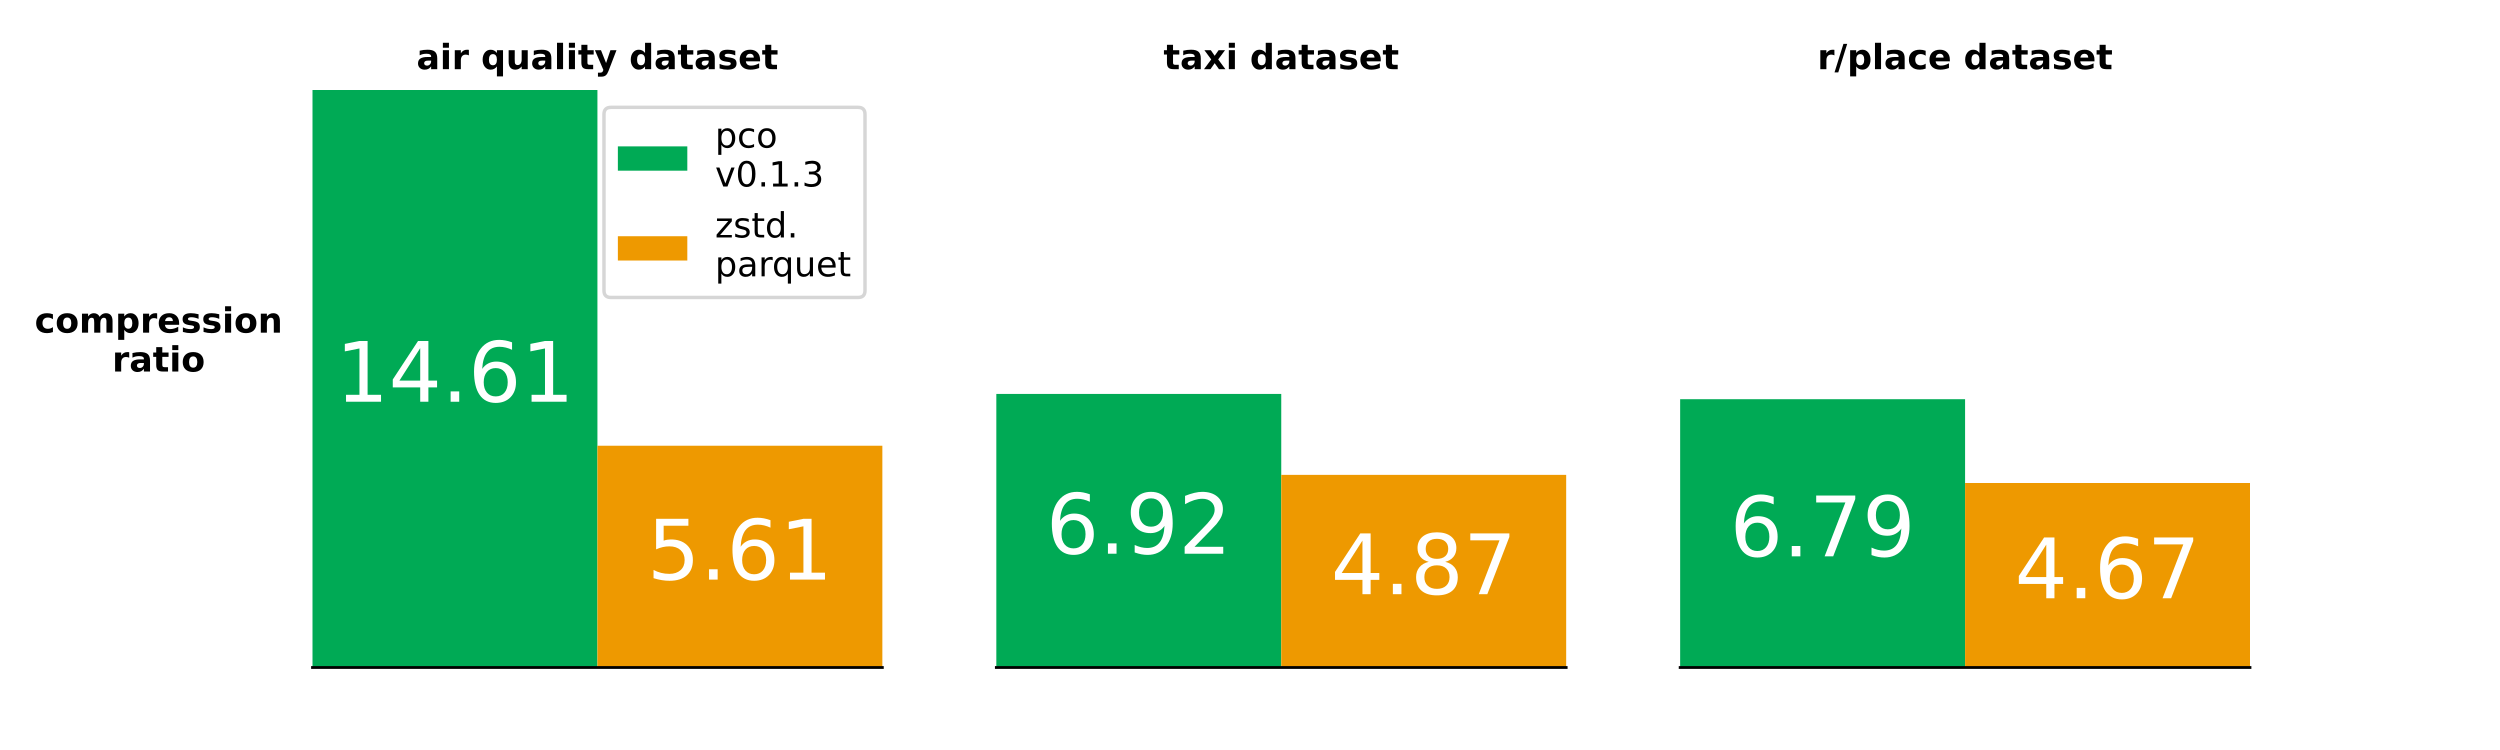
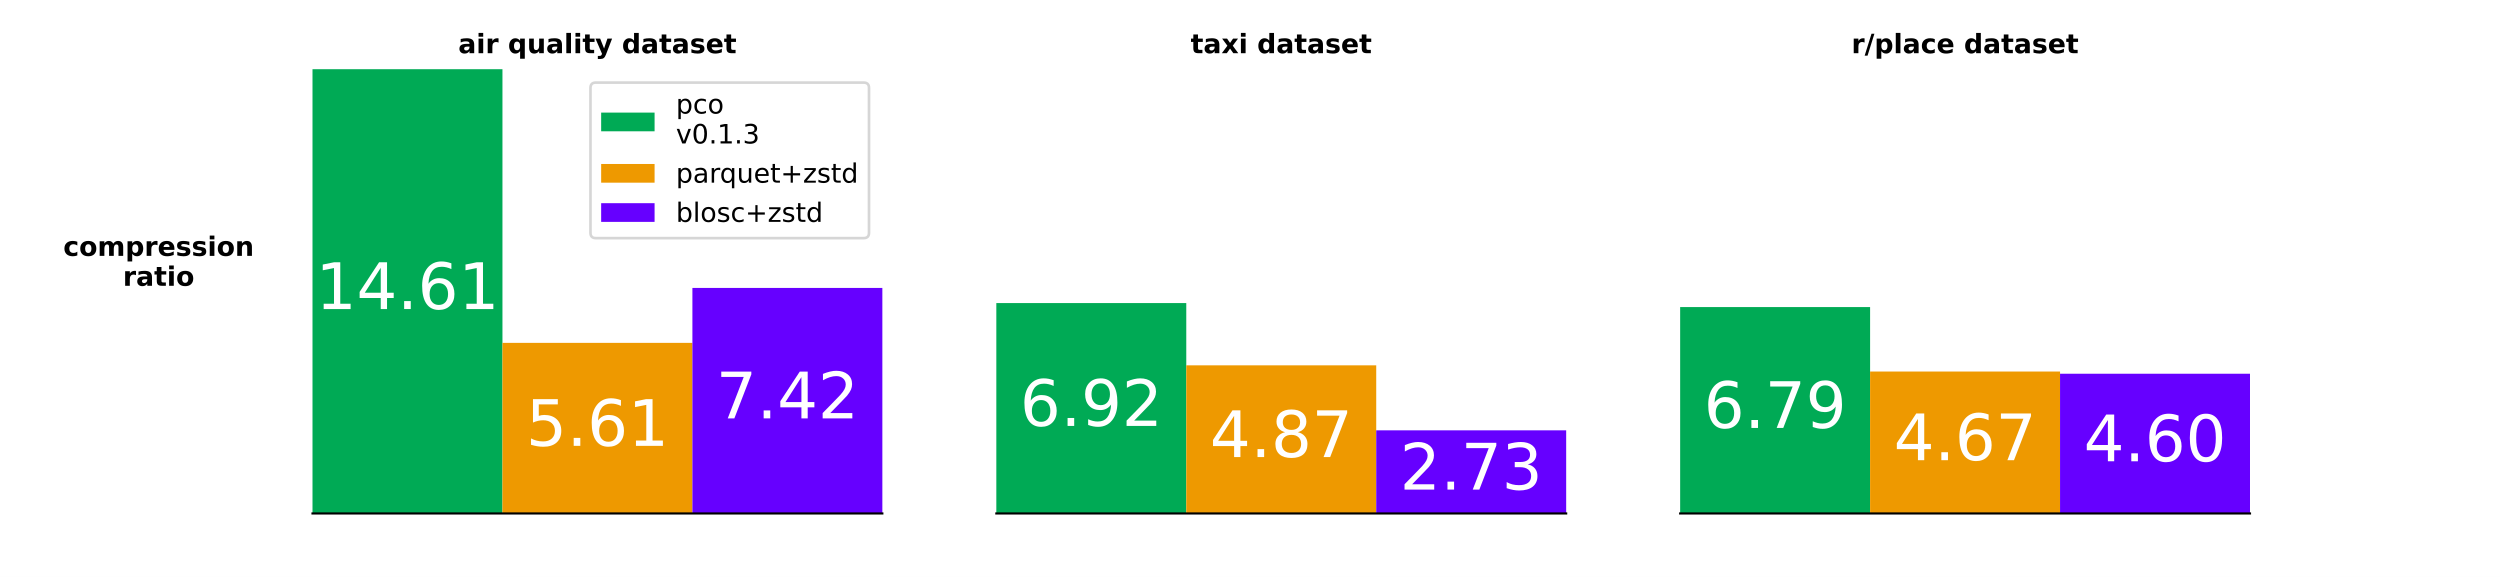
- <svg xmlns="http://www.w3.org/2000/svg" xmlns:xlink="http://www.w3.org/1999/xlink" width="960" height="288" viewBox="0 0 720 216">
+ <svg xmlns="http://www.w3.org/2000/svg" xmlns:xlink="http://www.w3.org/1999/xlink" width="1248" height="288" viewBox="0 0 936 216">
  <defs>
    <style>
            *{stroke-linejoin:round;stroke-linecap:butt}
        </style>
  </defs>
  <g id="figure_1">
-     <path id="patch_1" d="M0 216h720V0H0z" style="fill:#fff" />
+     <path id="patch_1" d="M0 216h936V0H0z" style="fill:#fff" />
    <g id="axes_1">
-       <path id="patch_2" d="M90 192.24h164.118V25.92H90z" style="fill:#fff" />
-       <path id="patch_3" d="M90 192.24h82.059V25.92H90z" clip-path="url(#p4fcf5eea01)" style="fill:#0a5" />
-       <path id="patch_4" d="M172.059 192.24h82.059v-63.873h-82.06z" clip-path="url(#p4fcf5eea01)" style="fill:#e90" />
+       <path id="patch_2" d="M117 192.24h213.353V25.92H117z" style="fill:#fff" />
+       <path id="patch_3" d="M117 192.24h71.118V25.92H117z" clip-path="url(#p1898deee2c)" style="fill:#0a5" />
+       <path id="patch_4" d="M188.118 192.24h71.117v-63.873h-71.117z" clip-path="url(#p1898deee2c)" style="fill:#e90" />
+       <path id="patch_5" d="M259.235 192.24h71.118v-84.446h-71.118z" clip-path="url(#p1898deee2c)" style="fill:#60f" />
      <g id="matplotlib.axis_2">
        <g id="text_1">
-           <g transform="matrix(.1 0 0 -.1 9.983 95.802)">
-             <defs>
-               <path id="DejaVuSans-Bold-63" d="M3366 3391v-913q-228 156-458 231t-477 75q-468 0-729-273t-261-764q0-491 261-765 261-273 729-273 263 0 499 78 236 79 436 232V103Q3103 6 2833-42q-270-49-542-49-947 0-1482 486-534 486-534 1352t534 1351q535 486 1482 486 275 0 542-48t533-145z" transform="scale(.01563)" />
-               <path id="DejaVuSans-Bold-6f" d="M2203 2784q-372 0-567-267t-195-770q0-503 195-771 195-267 567-267 366 0 559 267 194 268 194 771t-194 770q-193 267-559 267zm0 800q903 0 1411-488 508-487 508-1349 0-863-508-1351Q3106-91 2203-91q-906 0-1417 487-511 488-511 1351 0 862 511 1349 511 488 1417 488z" transform="scale(.01563)" />
-               <path id="DejaVuSans-Bold-6d" d="M3781 2919q213 325 505 495t642 170q603 0 919-372 316-371 316-1081V0H5038v1825q3 41 4 84 2 44 2 125 0 372-110 539-109 168-353 168-318 0-492-263-173-262-180-759V0H2784v1825q0 581-100 748-100 168-356 168-322 0-497-264t-175-755V0H531v3500h1125v-512q207 296 474 446t589 150q362 0 640-175 279-175 422-490z" transform="scale(.01563)" />
-               <path id="DejaVuSans-Bold-70" d="M1656 506v-1837H538v4831h1118v-512q232 306 513 451t647 145q647 0 1062-514 416-514 416-1323T3878 423Q3463-91 2816-91q-366 0-647 145-281 146-513 452zm744 2266q-359 0-552-264-192-264-192-761t192-761q193-264 552-264t548 262q190 263 190 763t-190 762q-189 263-548 263z" transform="scale(.01563)" />
-               <path id="DejaVuSans-Bold-72" d="M3138 2547q-147 69-293 101-145 33-292 33-431 0-664-277-233-276-233-791V0H538v3500h1118v-575q216 344 495 501 280 158 671 158 56 0 121-5 66-4 191-20l4-1012z" transform="scale(.01563)" />
-               <path id="DejaVuSans-Bold-65" d="M4031 1759v-318H1416q40-394 284-591t681-197q353 0 723 105 371 105 762 317V213Q3469 63 3072-14t-794-77q-950 0-1477 483-526 483-526 1355 0 856 517 1346 517 491 1424 491 825 0 1320-497 495-496 495-1328zm-1150 372q0 319-186 514-186 196-486 196-325 0-528-183t-253-527h1453z" transform="scale(.01563)" />
-               <path id="DejaVuSans-Bold-73" d="M3272 3391v-850q-359 150-694 225-334 75-631 75-319 0-474-80-154-80-154-245 0-135 117-207 117-71 420-106l197-28q860-109 1156-359 297-250 297-785 0-559-413-841Q2681-91 1863-91q-347 0-718 55-370 55-761 164v850q335-162 686-244 352-81 714-81 329 0 494 90 166 91 166 270 0 150-114 223t-455 114l-197 25q-747 94-1047 347t-300 769q0 556 381 824 382 269 1169 269 310 0 650-47 341-46 741-146z" transform="scale(.01563)" />
-               <path id="DejaVuSans-Bold-69" d="M538 3500h1118V0H538v3500zm0 1363h1118v-913H538v913z" transform="scale(.01563)" />
-               <path id="DejaVuSans-Bold-6e" d="M4056 2131V0H2931v1631q0 453-20 625t-70 253q-66 110-179 171-112 61-256 61-350 0-550-271-200-270-200-748V0H538v3500h1118v-512q253 306 537 451 285 145 629 145 606 0 920-372 314-371 314-1081z" transform="scale(.01563)" />
+           <g transform="matrix(.1 0 0 -.1 23.69 95.802)">
+             <defs>
+               <path id="DejaVuSans-Bold-63" d="M3366 3391v-913q-228 156-458 231t-477 75q-468 0-729-273t-261-764 261-765q261-273 729-273 263 0 499 78 236 79 436 232V103Q3103 6 2833-42q-270-49-542-49-947 0-1482 486-534 486-534 1352t534 1351q535 486 1482 486 275 0 542-48t533-145" transform="scale(.01563)" />
+               <path id="DejaVuSans-Bold-6f" d="M2203 2784q-372 0-567-267t-195-770 195-771q195-267 567-267 366 0 559 267 194 268 194 771t-194 770q-193 267-559 267m0 800q903 0 1411-488 508-487 508-1349 0-863-508-1351Q3106-91 2203-91q-906 0-1417 487-511 488-511 1351 0 862 511 1349 511 488 1417 488" transform="scale(.01563)" />
+               <path id="DejaVuSans-Bold-6d" d="M3781 2919q213 325 505 495t642 170q603 0 919-372 316-371 316-1081V0H5038v1825q3 41 4 84 2 44 2 125 0 372-110 539-109 168-353 168-318 0-492-263-173-262-180-759V0H2784v1825q0 581-100 748-100 168-356 168-322 0-497-264t-175-755V0H531v3500h1125v-512q207 296 474 446t589 150q362 0 640-175 279-175 422-490" transform="scale(.01563)" />
+               <path id="DejaVuSans-Bold-70" d="M1656 506v-1837H538v4831h1118v-512q232 306 513 451t647 145q647 0 1062-514 416-514 416-1323T3878 423Q3463-91 2816-91q-366 0-647 145-281 146-513 452m744 2266q-359 0-552-264-192-264-192-761t192-761q193-264 552-264t548 262q190 263 190 763t-190 762q-189 263-548 263" transform="scale(.01563)" />
+               <path id="DejaVuSans-Bold-72" d="M3138 2547q-147 69-293 101-145 33-292 33-431 0-664-277-233-276-233-791V0H538v3500h1118v-575q216 344 495 501 280 158 671 158 56 0 121-5 66-4 191-20z" transform="scale(.01563)" />
+               <path id="DejaVuSans-Bold-65" d="M4031 1759v-318H1416q40-394 284-591t681-197q353 0 723 105 371 105 762 317V213Q3469 63 3072-14t-794-77q-950 0-1477 483-526 483-526 1355 0 856 517 1346 517 491 1424 491 825 0 1320-497 495-496 495-1328m-1150 372q0 319-186 514-186 196-486 196-325 0-528-183t-253-527z" transform="scale(.01563)" />
+               <path id="DejaVuSans-Bold-73" d="M3272 3391v-850q-359 150-694 225-334 75-631 75-319 0-474-80-154-80-154-245 0-135 117-207 117-71 420-106l197-28q860-109 1156-359 297-250 297-785 0-559-413-841Q2681-91 1863-91q-347 0-718 55-370 55-761 164v850q335-162 686-244 352-81 714-81 329 0 494 90 166 91 166 270 0 150-114 223t-455 114l-197 25q-747 94-1047 347t-300 769q0 556 381 824 382 269 1169 269 310 0 650-47 341-46 741-146" transform="scale(.01563)" />
+               <path id="DejaVuSans-Bold-69" d="M538 3500h1118V0H538zm0 1363h1118v-913H538z" transform="scale(.01563)" />
+               <path id="DejaVuSans-Bold-6e" d="M4056 2131V0H2931v1631q0 453-20 625t-70 253q-66 110-179 171-112 61-256 61-350 0-550-271-200-270-200-748V0H538v3500h1118v-512q253 306 537 451 285 145 629 145 606 0 920-372 314-371 314-1081" transform="scale(.01563)" />
            </defs>
            <use xlink:href="#DejaVuSans-Bold-63" />
            <use xlink:href="#DejaVuSans-Bold-6f" x="59.277" />
            <use xlink:href="#DejaVuSans-Bold-6d" x="127.979" />
            <use xlink:href="#DejaVuSans-Bold-70" x="232.178" />
            <use xlink:href="#DejaVuSans-Bold-72" x="303.76" />
            <use xlink:href="#DejaVuSans-Bold-65" x="353.076" />
            <use xlink:href="#DejaVuSans-Bold-73" x="420.898" />
            <use xlink:href="#DejaVuSans-Bold-73" x="480.42" />
            <use xlink:href="#DejaVuSans-Bold-69" x="539.941" />
            <use xlink:href="#DejaVuSans-Bold-6f" x="574.219" />
            <use xlink:href="#DejaVuSans-Bold-6e" x="642.92" />
          </g>
-           <g transform="matrix(.1 0 0 -.1 32.31 107)">
-             <defs>
-               <path id="DejaVuSans-Bold-61" d="M2106 1575q-350 0-527-119-176-118-176-350 0-212 142-333 143-120 396-120 315 0 531 226 216 227 216 568v128h-582zm1710 422V0H2688v519q-225-319-507-465-281-145-684-145-544 0-883 317-339 318-339 824 0 616 423 903 424 288 1330 288h660v87q0 266-210 389-209 124-653 124-359 0-669-72-309-72-575-216v853q360 88 722 133 363 45 725 45 947 0 1367-373 421-373 421-1214z" transform="scale(.01563)" />
-               <path id="DejaVuSans-Bold-74" d="M1759 4494v-994h1154v-800H1759V1216q0-244 97-330t385-86h575V0h-960q-662 0-939 276-276 277-276 940v1484H84v800h557v994h1118z" transform="scale(.01563)" />
+           <g transform="matrix(.1 0 0 -.1 46.016 107)">
+             <defs>
+               <path id="DejaVuSans-Bold-61" d="M2106 1575q-350 0-527-119-176-118-176-350 0-212 142-333 143-120 396-120 315 0 531 226 216 227 216 568v128zm1710 422V0H2688v519q-225-319-507-465-281-145-684-145-544 0-883 317-339 318-339 824 0 616 423 903 424 288 1330 288h660v87q0 266-210 389-209 124-653 124-359 0-669-72-309-72-575-216v853q360 88 722 133 363 45 725 45 947 0 1367-373 421-373 421-1214" transform="scale(.01563)" />
+               <path id="DejaVuSans-Bold-74" d="M1759 4494v-994h1154v-800H1759V1216q0-244 97-330t385-86h575V0h-960q-662 0-939 276-276 277-276 940v1484H84v800h557v994z" transform="scale(.01563)" />
            </defs>
            <use xlink:href="#DejaVuSans-Bold-72" />
            <use xlink:href="#DejaVuSans-Bold-61" x="49.316" />
            <use xlink:href="#DejaVuSans-Bold-74" x="116.797" />
            <use xlink:href="#DejaVuSans-Bold-69" x="164.6" />
            <use xlink:href="#DejaVuSans-Bold-6f" x="198.877" />
          </g>
        </g>
      </g>
-       <path id="patch_5" d="M90 192.24h164.118" style="fill:none;stroke:#000;stroke-width:.8;stroke-linejoin:miter;stroke-linecap:square" />
-       <g id="text_2" style="fill:#fff" transform="matrix(.24 0 0 -.24 96.676 115.703)">
-         <defs>
-           <path id="DejaVuSans-31" d="M794 531h1031v3560L703 3866v575l1116 225h631V531h1031V0H794v531z" transform="scale(.01563)" />
-           <path id="DejaVuSans-34" d="M2419 4116 825 1625h1594v2491zm-166 550h794V1625h666v-525h-666V0h-628v1100H313v609l1940 2957z" transform="scale(.01563)" />
-           <path id="DejaVuSans-2e" d="M684 794h660V0H684v794z" transform="scale(.01563)" />
-           <path id="DejaVuSans-36" d="M2113 2584q-425 0-674-291-248-290-248-796 0-503 248-796 249-292 674-292t673 292q248 293 248 796 0 506-248 796-248 291-673 291zm1253 1979v-575q-238 112-480 171-242 60-480 60-625 0-955-422-329-422-376-1275 184 272 462 417 279 145 613 145 703 0 1111-427 408-426 408-1160 0-719-425-1154Q2819-91 2113-91q-810 0-1238 620-428 621-428 1799 0 1106 525 1764t1409 658q238 0 480-47t505-140z" transform="scale(.01563)" />
+       <path id="patch_6" d="M117 192.24h213.353" style="fill:none;stroke:#000;stroke-width:.8;stroke-linejoin:miter;stroke-linecap:square" />
+       <g id="text_2" style="fill:#fff" transform="matrix(.24 0 0 -.24 118.205 115.703)">
+         <defs>
+           <path id="DejaVuSans-31" d="M794 531h1031v3560L703 3866v575l1116 225h631V531h1031V0H794z" transform="scale(.01563)" />
+           <path id="DejaVuSans-34" d="M2419 4116 825 1625h1594zm-166 550h794V1625h666v-525h-666V0h-628v1100H313v609z" transform="scale(.01563)" />
+           <path id="DejaVuSans-2e" d="M684 794h660V0H684z" transform="scale(.01563)" />
+           <path id="DejaVuSans-36" d="M2113 2584q-425 0-674-291-248-290-248-796 0-503 248-796 249-292 674-292t673 292q248 293 248 796 0 506-248 796-248 291-673 291m1253 1979v-575q-238 112-480 171-242 60-480 60-625 0-955-422-329-422-376-1275 184 272 462 417 279 145 613 145 703 0 1111-427 408-426 408-1160 0-719-425-1154Q2819-91 2113-91q-810 0-1238 620-428 621-428 1799 0 1106 525 1764t1409 658q238 0 480-47t505-140" transform="scale(.01563)" />
        </defs>
        <use xlink:href="#DejaVuSans-31" />
        <use xlink:href="#DejaVuSans-34" x="63.623" />
        <use xlink:href="#DejaVuSans-2e" x="127.246" />
        <use xlink:href="#DejaVuSans-36" x="159.033" />
        <use xlink:href="#DejaVuSans-31" x="222.656" />
      </g>
-       <g id="text_3" style="fill:#fff" transform="matrix(.24 0 0 -.24 186.37 166.926)">
-         <defs>
-           <path id="DejaVuSans-35" d="M691 4666h2478v-532H1269V2991q137 47 274 70 138 23 276 23 781 0 1237-428 457-428 457-1159 0-753-469-1171Q2575-91 1722-91q-294 0-599 50Q819 9 494 109v635q281-153 581-228t634-75q541 0 856 284 316 284 316 772 0 487-316 771-315 285-856 285-253 0-505-56-251-56-513-175v2344z" transform="scale(.01563)" />
+       <g id="text_3" style="fill:#fff" transform="matrix(.24 0 0 -.24 196.958 166.926)">
+         <defs>
+           <path id="DejaVuSans-35" d="M691 4666h2478v-532H1269V2991q137 47 274 70 138 23 276 23 781 0 1237-428 457-428 457-1159 0-753-469-1171Q2575-91 1722-91q-294 0-599 50Q819 9 494 109v635q281-153 581-228t634-75q541 0 856 284 316 284 316 772 0 487-316 771-315 285-856 285-253 0-505-56-251-56-513-175z" transform="scale(.01563)" />
        </defs>
        <use xlink:href="#DejaVuSans-35" />
        <use xlink:href="#DejaVuSans-2e" x="63.623" />
        <use xlink:href="#DejaVuSans-36" x="95.41" />
        <use xlink:href="#DejaVuSans-31" x="159.033" />
      </g>
-       <g id="text_4" transform="matrix(.1 0 0 -.1 119.96 19.92)">
-         <defs>
-           <path id="DejaVuSans-Bold-71" d="M2181 2772q-356 0-545-263-189-262-189-762t189-763q189-262 545-262 360 0 549 262 189 263 189 763t-189 762q-189 263-549 263zm738-2266q-231-309-510-453-278-144-643-144-647 0-1063 514-415 515-415 1324t415 1320q416 511 1063 511 365 0 643-144 279-143 510-453v519h1125v-4831H2919V506z" transform="scale(.01563)" />
-           <path id="DejaVuSans-Bold-75" d="M500 1363v2137h1125v-350q0-284-3-714t-3-573q0-422 22-608t75-271q68-109 179-169 111-59 255-59 350 0 550 269t200 747v1728h1119V0H2900v506q-253-306-536-452-283-145-623-145-607 0-924 372T500 1363z" transform="scale(.01563)" />
-           <path id="DejaVuSans-Bold-6c" d="M538 4863h1118V0H538v4863z" transform="scale(.01563)" />
-           <path id="DejaVuSans-Bold-79" d="M78 3500h1119l941-2375 800 2375h1118L2584-331q-221-585-517-817-295-233-779-233H641v734h350q284 0 413 91 130 90 202 325l32 97L78 3500z" transform="scale(.01563)" />
-           <path id="DejaVuSans-Bold-64" d="M2919 2988v1875h1125V0H2919v506q-231-309-510-453-278-144-643-144-647 0-1063 514-415 515-415 1324t415 1323q416 514 1063 514 362 0 642-145t511-451zM2181 722q360 0 549 262 189 263 189 763t-189 762q-189 263-549 263-356 0-545-263-189-262-189-762t189-763q189-262 545-262z" transform="scale(.01563)" />
+       <g id="text_4" style="fill:#fff" transform="matrix(.24 0 0 -.24 268.075 156.64)">
+         <defs>
+           <path id="DejaVuSans-37" d="M525 4666h3000v-269L1831 0h-659l1594 4134H525z" transform="scale(.01563)" />
+           <path id="DejaVuSans-32" d="M1228 531h2203V0H469v531q359 372 979 998 621 627 780 809 303 340 423 576 121 236 121 464 0 372-261 606-261 235-680 235-297 0-627-103-329-103-704-313v638q381 153 712 231 332 78 607 78 725 0 1156-363 431-362 431-968 0-288-108-546-107-257-392-607-78-91-497-524-418-433-1181-1211" transform="scale(.01563)" />
+         </defs>
+         <use xlink:href="#DejaVuSans-37" />
+         <use xlink:href="#DejaVuSans-2e" x="63.623" />
+         <use xlink:href="#DejaVuSans-34" x="95.41" />
+         <use xlink:href="#DejaVuSans-32" x="159.033" />
+       </g>
+       <g id="text_5" transform="matrix(.1 0 0 -.1 171.577 19.92)">
+         <defs>
+           <path id="DejaVuSans-Bold-71" d="M2181 2772q-356 0-545-263-189-262-189-762t189-763q189-262 545-262 360 0 549 262 189 263 189 763t-189 762q-189 263-549 263m738-2266q-231-309-510-453-278-144-643-144-647 0-1063 514-415 515-415 1324t415 1320q416 511 1063 511 365 0 643-144 279-143 510-453v519h1125v-4831H2919z" transform="scale(.01563)" />
+           <path id="DejaVuSans-Bold-75" d="M500 1363v2137h1125v-350q0-284-3-714t-3-573q0-422 22-608t75-271q68-109 179-169 111-59 255-59 350 0 550 269t200 747v1728h1119V0H2900v506q-253-306-536-452-283-145-623-145-607 0-924 372T500 1363" transform="scale(.01563)" />
+           <path id="DejaVuSans-Bold-6c" d="M538 4863h1118V0H538z" transform="scale(.01563)" />
+           <path id="DejaVuSans-Bold-79" d="M78 3500h1119l941-2375 800 2375h1118L2584-331q-221-585-517-817-295-233-779-233H641v734h350q284 0 413 91 130 90 202 325l32 97z" transform="scale(.01563)" />
+           <path id="DejaVuSans-Bold-64" d="M2919 2988v1875h1125V0H2919v506q-231-309-510-453-278-144-643-144-647 0-1063 514-415 515-415 1324t415 1323q416 514 1063 514 362 0 642-145t511-451M2181 722q360 0 549 262 189 263 189 763t-189 762q-189 263-549 263-356 0-545-263-189-262-189-762t189-763q189-262 545-262" transform="scale(.01563)" />
        </defs>
        <use xlink:href="#DejaVuSans-Bold-61" />
        <use xlink:href="#DejaVuSans-Bold-69" x="67.48" />
        <use xlink:href="#DejaVuSans-Bold-72" x="101.758" />
-         <use xlink:href="#DejaVuSans-Bold-20" x="151.074" />
        <use xlink:href="#DejaVuSans-Bold-71" x="185.889" />
        <use xlink:href="#DejaVuSans-Bold-75" x="257.471" />
        <use xlink:href="#DejaVuSans-Bold-61" x="328.662" />
        <use xlink:href="#DejaVuSans-Bold-6c" x="396.143" />
        <use xlink:href="#DejaVuSans-Bold-69" x="430.42" />
        <use xlink:href="#DejaVuSans-Bold-74" x="464.697" />
        <use xlink:href="#DejaVuSans-Bold-79" x="512.5" />
-         <use xlink:href="#DejaVuSans-Bold-20" x="577.686" />
        <use xlink:href="#DejaVuSans-Bold-64" x="612.5" />
        <use xlink:href="#DejaVuSans-Bold-61" x="684.082" />
        <use xlink:href="#DejaVuSans-Bold-74" x="751.563" />
        <use xlink:href="#DejaVuSans-Bold-61" x="799.365" />
        <use xlink:href="#DejaVuSans-Bold-73" x="866.846" />
        <use xlink:href="#DejaVuSans-Bold-65" x="926.367" />
        <use xlink:href="#DejaVuSans-Bold-74" x="994.189" />
      </g>
      <g id="legend_1">
-         <path id="patch_6" d="M175.946 85.672h71.172q2 0 2-2V32.92q0-2-2-2h-71.172q-2 0-2 2v50.752q0 2 2 2z" style="fill:#fff;opacity:.8;stroke:#ccc;stroke-linejoin:miter" />
-         <path id="patch_7" d="M177.946 49.157h20v-7h-20z" style="fill:#0a5" />
-         <g id="text_5">
-           <g transform="matrix(.1 0 0 -.1 205.946 42.518)">
-             <defs>
-               <path id="DejaVuSans-70" d="M1159 525v-1856H581v4831h578v-531q182 312 458 463 277 152 661 152 638 0 1036-506 399-506 399-1331T3314 415Q2916-91 2278-91q-384 0-661 152-276 152-458 464zm1957 1222q0 634-261 995t-717 361q-457 0-718-361t-261-995q0-634 261-995t718-361q456 0 717 361t261 995z" transform="scale(.01563)" />
-               <path id="DejaVuSans-63" d="M3122 3366v-538q-244 135-489 202t-495 67q-560 0-870-355-309-354-309-995t309-996q310-354 870-354 250 0 495 67t489 202V134Q2881 22 2623-34q-257-57-548-57-791 0-1257 497-465 497-465 1341 0 856 470 1346 471 491 1290 491 265 0 518-55 253-54 491-163z" transform="scale(.01563)" />
-               <path id="DejaVuSans-6f" d="M1959 3097q-462 0-731-361t-269-989q0-628 267-989 268-361 733-361 460 0 728 362 269 363 269 988 0 622-269 986-268 364-728 364zm0 487q750 0 1178-488 429-487 429-1349 0-859-429-1349Q2709-91 1959-91q-753 0-1180 489-426 490-426 1349 0 862 426 1349 427 488 1180 488z" transform="scale(.01563)" />
+         <path id="patch_7" d="M223.075 89.152h100.278q2 0 2-2V32.92q0-2-2-2H223.075q-2 0-2 2v54.232q0 2 2 2z" style="fill:#fff;opacity:.8;stroke:#ccc;stroke-linejoin:miter" />
+         <path id="patch_8" d="M225.075 49.157h20v-7h-20z" style="fill:#0a5" />
+         <g id="text_6">
+           <g transform="matrix(.1 0 0 -.1 253.075 42.518)">
+             <defs>
+               <path id="DejaVuSans-70" d="M1159 525v-1856H581v4831h578v-531q182 312 458 463 277 152 661 152 638 0 1036-506 399-506 399-1331T3314 415Q2916-91 2278-91q-384 0-661 152-276 152-458 464m1957 1222q0 634-261 995t-717 361q-457 0-718-361t-261-995 261-995 718-361q456 0 717 361t261 995" transform="scale(.01563)" />
+               <path id="DejaVuSans-63" d="M3122 3366v-538q-244 135-489 202t-495 67q-560 0-870-355-309-354-309-995t309-996q310-354 870-354 250 0 495 67t489 202V134Q2881 22 2623-34q-257-57-548-57-791 0-1257 497-465 497-465 1341 0 856 470 1346 471 491 1290 491 265 0 518-55 253-54 491-163" transform="scale(.01563)" />
+               <path id="DejaVuSans-6f" d="M1959 3097q-462 0-731-361t-269-989 267-989q268-361 733-361 460 0 728 362 269 363 269 988 0 622-269 986-268 364-728 364m0 487q750 0 1178-488 429-487 429-1349 0-859-429-1349Q2709-91 1959-91q-753 0-1180 489-426 490-426 1349 0 862 426 1349 427 488 1180 488" transform="scale(.01563)" />
            </defs>
            <use xlink:href="#DejaVuSans-70" />
            <use xlink:href="#DejaVuSans-63" x="63.477" />
            <use xlink:href="#DejaVuSans-6f" x="118.457" />
          </g>
-           <g transform="matrix(.1 0 0 -.1 205.946 53.716)">
-             <defs>
-               <path id="DejaVuSans-76" d="M191 3500h609L1894 563l1094 2937h609L2284 0h-781L191 3500z" transform="scale(.01563)" />
-               <path id="DejaVuSans-30" d="M2034 4250q-487 0-733-480-245-479-245-1442 0-959 245-1439 246-480 733-480 491 0 736 480 246 480 246 1439 0 963-246 1442-245 480-736 480zm0 500q785 0 1199-621 414-620 414-1801 0-1178-414-1799Q2819-91 2034-91q-784 0-1198 620-414 621-414 1799 0 1181 414 1801 414 621 1198 621z" transform="scale(.01563)" />
-               <path id="DejaVuSans-33" d="M2597 2516q453-97 707-404 255-306 255-756 0-690-475-1069Q2609-91 1734-91q-293 0-604 58T488 141v609q262-153 574-231 313-78 654-78 593 0 904 234t311 681q0 413-289 645-289 233-804 233h-544v519h569q465 0 712 186t247 536q0 359-255 551-254 193-729 193-260 0-557-57-297-56-653-174v562q360 100 674 150t592 50q719 0 1137-327 419-326 419-882 0-388-222-655t-631-370z" transform="scale(.01563)" />
+           <g transform="matrix(.1 0 0 -.1 253.075 53.716)">
+             <defs>
+               <path id="DejaVuSans-76" d="M191 3500h609L1894 563l1094 2937h609L2284 0h-781z" transform="scale(.01563)" />
+               <path id="DejaVuSans-30" d="M2034 4250q-487 0-733-480-245-479-245-1442 0-959 245-1439 246-480 733-480 491 0 736 480 246 480 246 1439 0 963-246 1442-245 480-736 480m0 500q785 0 1199-621 414-620 414-1801 0-1178-414-1799Q2819-91 2034-91q-784 0-1198 620-414 621-414 1799 0 1181 414 1801 414 621 1198 621" transform="scale(.01563)" />
+               <path id="DejaVuSans-33" d="M2597 2516q453-97 707-404 255-306 255-756 0-690-475-1069Q2609-91 1734-91q-293 0-604 58T488 141v609q262-153 574-231 313-78 654-78 593 0 904 234t311 681q0 413-289 645-289 233-804 233h-544v519h569q465 0 712 186t247 536q0 359-255 551-254 193-729 193-260 0-557-57-297-56-653-174v562q360 100 674 150t592 50q719 0 1137-327 419-326 419-882 0-388-222-655t-631-370" transform="scale(.01563)" />
            </defs>
            <use xlink:href="#DejaVuSans-76" />
            <use xlink:href="#DejaVuSans-30" x="59.18" />
            <use xlink:href="#DejaVuSans-2e" x="122.803" />
            <use xlink:href="#DejaVuSans-31" x="154.59" />
            <use xlink:href="#DejaVuSans-2e" x="218.213" />
            <use xlink:href="#DejaVuSans-33" x="250" />
          </g>
        </g>
-         <path id="patch_8" d="M177.946 75.033h20v-7h-20z" style="fill:#e90" />
-         <g id="text_6">
-           <g transform="matrix(.1 0 0 -.1 205.946 68.394)">
-             <defs>
-               <path id="DejaVuSans-7a" d="M353 3500h2731v-525L922 459h2162V0H275v525l2163 2516H353v459z" transform="scale(.01563)" />
-               <path id="DejaVuSans-73" d="M2834 3397v-544q-243 125-506 187-262 63-544 63-428 0-642-131t-214-394q0-200 153-314t616-217l197-44q612-131 870-370t258-667q0-488-386-773Q2250-91 1575-91q-281 0-586 55T347 128v594q319-166 628-249 309-82 613-82 406 0 624 139 219 139 219 392 0 234-158 359-157 125-692 241l-200 47q-534 112-772 345-237 233-237 639 0 494 350 762 350 269 994 269 318 0 599-47 282-46 519-140z" transform="scale(.01563)" />
-               <path id="DejaVuSans-74" d="M1172 4494v-994h1184v-447H1172V1153q0-428 117-550t477-122h590V0h-590q-666 0-919 248-253 249-253 905v1900H172v447h422v994h578z" transform="scale(.01563)" />
-               <path id="DejaVuSans-64" d="M2906 2969v1894h575V0h-575v525q-181-312-458-464-276-152-664-152-634 0-1033 506-398 507-398 1332t398 1331q399 506 1033 506 388 0 664-152 277-151 458-463zM947 1747q0-634 261-995t717-361q456 0 718 361 263 361 263 995t-263 995q-262 361-718 361t-717-361q-261-361-261-995z" transform="scale(.01563)" />
-             </defs>
-             <use xlink:href="#DejaVuSans-7a" />
-             <use xlink:href="#DejaVuSans-73" x="52.49" />
-             <use xlink:href="#DejaVuSans-74" x="104.59" />
-             <use xlink:href="#DejaVuSans-64" x="143.799" />
-             <use xlink:href="#DejaVuSans-2e" x="207.275" />
-           </g>
-           <g transform="matrix(.1 0 0 -.1 205.946 79.592)">
-             <defs>
-               <path id="DejaVuSans-61" d="M2194 1759q-697 0-966-159t-269-544q0-306 202-486 202-179 548-179 479 0 768 339t289 901v128h-572zm1147 238V0h-575v531q-197-318-491-470T1556-91q-537 0-855 302-317 302-317 808 0 590 395 890 396 300 1180 300h807v57q0 397-261 614t-733 217q-300 0-585-72-284-72-546-216v532q315 122 612 182 297 61 578 61 760 0 1135-394 375-393 375-1193z" transform="scale(.01563)" />
-               <path id="DejaVuSans-72" d="M2631 2963q-97 56-211 82-114 27-251 27-488 0-749-317t-261-911V0H581v3500h578v-544q182 319 472 473 291 155 707 155 59 0 131-8 72-7 159-23l3-590z" transform="scale(.01563)" />
-               <path id="DejaVuSans-71" d="M947 1747q0-634 261-995t717-361q456 0 718 361 263 361 263 995t-263 995q-262 361-718 361t-717-361q-261-361-261-995zM2906 525q-181-312-458-464-276-152-664-152-634 0-1033 506-398 507-398 1332t398 1331q399 506 1033 506 388 0 664-152 277-151 458-463v531h575v-4831h-575V525z" transform="scale(.01563)" />
-               <path id="DejaVuSans-75" d="M544 1381v2119h575V1403q0-497 193-746 194-248 582-248 465 0 735 297 271 297 271 810v1984h575V0h-575v538q-209-319-486-474-276-155-642-155-603 0-916 375-312 375-312 1097zm1447 2203z" transform="scale(.01563)" />
-               <path id="DejaVuSans-65" d="M3597 1894v-281H953q38-594 358-905t892-311q331 0 642 81t618 244V178Q3153 47 2828-22t-659-69q-838 0-1327 487-489 488-489 1320 0 859 464 1363 464 505 1252 505 706 0 1117-455 411-454 411-1235zm-575 169q-6 471-264 752-258 282-683 282-481 0-770-272t-333-766l2050 4z" transform="scale(.01563)" />
-             </defs>
-             <use xlink:href="#DejaVuSans-70" />
-             <use xlink:href="#DejaVuSans-61" x="63.477" />
-             <use xlink:href="#DejaVuSans-72" x="124.756" />
-             <use xlink:href="#DejaVuSans-71" x="164.119" />
-             <use xlink:href="#DejaVuSans-75" x="227.596" />
-             <use xlink:href="#DejaVuSans-65" x="290.975" />
-             <use xlink:href="#DejaVuSans-74" x="352.498" />
-           </g>
+         <path id="patch_9" d="M225.075 68.394h20v-7h-20z" style="fill:#e90" />
+         <g id="text_7" transform="matrix(.1 0 0 -.1 253.075 68.394)">
+           <defs>
+             <path id="DejaVuSans-61" d="M2194 1759q-697 0-966-159t-269-544q0-306 202-486 202-179 548-179 479 0 768 339t289 901v128zm1147 238V0h-575v531q-197-318-491-470T1556-91q-537 0-855 302-317 302-317 808 0 590 395 890 396 300 1180 300h807v57q0 397-261 614t-733 217q-300 0-585-72-284-72-546-216v532q315 122 612 182 297 61 578 61 760 0 1135-394 375-393 375-1193" transform="scale(.01563)" />
+             <path id="DejaVuSans-72" d="M2631 2963q-97 56-211 82-114 27-251 27-488 0-749-317t-261-911V0H581v3500h578v-544q182 319 472 473 291 155 707 155 59 0 131-8 72-7 159-23z" transform="scale(.01563)" />
+             <path id="DejaVuSans-71" d="M947 1747q0-634 261-995t717-361 718 361q263 361 263 995t-263 995q-262 361-718 361t-717-361-261-995M2906 525q-181-312-458-464-276-152-664-152-634 0-1033 506-398 507-398 1332t398 1331q399 506 1033 506 388 0 664-152 277-151 458-463v531h575v-4831h-575z" transform="scale(.01563)" />
+             <path id="DejaVuSans-75" d="M544 1381v2119h575V1403q0-497 193-746 194-248 582-248 465 0 735 297 271 297 271 810v1984h575V0h-575v538q-209-319-486-474-276-155-642-155-603 0-916 375-312 375-312 1097m1447 2203" transform="scale(.01563)" />
+             <path id="DejaVuSans-65" d="M3597 1894v-281H953q38-594 358-905t892-311q331 0 642 81t618 244V178Q3153 47 2828-22t-659-69q-838 0-1327 487-489 488-489 1320 0 859 464 1363 464 505 1252 505 706 0 1117-455 411-454 411-1235m-575 169q-6 471-264 752-258 282-683 282-481 0-770-272t-333-766z" transform="scale(.01563)" />
+             <path id="DejaVuSans-74" d="M1172 4494v-994h1184v-447H1172V1153q0-428 117-550t477-122h590V0h-590q-666 0-919 248-253 249-253 905v1900H172v447h422v994z" transform="scale(.01563)" />
+             <path id="DejaVuSans-2b" d="M2944 4013V2272h1740v-531H2944V0h-525v1741H678v531h1741v1741z" transform="scale(.01563)" />
+             <path id="DejaVuSans-7a" d="M353 3500h2731v-525L922 459h2162V0H275v525l2163 2516H353z" transform="scale(.01563)" />
+             <path id="DejaVuSans-73" d="M2834 3397v-544q-243 125-506 187-262 63-544 63-428 0-642-131t-214-394q0-200 153-314t616-217l197-44q612-131 870-370t258-667q0-488-386-773Q2250-91 1575-91q-281 0-586 55T347 128v594q319-166 628-249 309-82 613-82 406 0 624 139 219 139 219 392 0 234-158 359-157 125-692 241l-200 47q-534 112-772 345-237 233-237 639 0 494 350 762 350 269 994 269 318 0 599-47 282-46 519-140" transform="scale(.01563)" />
+             <path id="DejaVuSans-64" d="M2906 2969v1894h575V0h-575v525q-181-312-458-464-276-152-664-152-634 0-1033 506-398 507-398 1332t398 1331q399 506 1033 506 388 0 664-152 277-151 458-463M947 1747q0-634 261-995t717-361 718 361q263 361 263 995t-263 995q-262 361-718 361t-717-361-261-995" transform="scale(.01563)" />
+           </defs>
+           <use xlink:href="#DejaVuSans-70" />
+           <use xlink:href="#DejaVuSans-61" x="63.477" />
+           <use xlink:href="#DejaVuSans-72" x="124.756" />
+           <use xlink:href="#DejaVuSans-71" x="164.119" />
+           <use xlink:href="#DejaVuSans-75" x="227.596" />
+           <use xlink:href="#DejaVuSans-65" x="290.975" />
+           <use xlink:href="#DejaVuSans-74" x="352.498" />
+           <use xlink:href="#DejaVuSans-2b" x="391.707" />
+           <use xlink:href="#DejaVuSans-7a" x="475.496" />
+           <use xlink:href="#DejaVuSans-73" x="527.986" />
+           <use xlink:href="#DejaVuSans-74" x="580.086" />
+           <use xlink:href="#DejaVuSans-64" x="619.295" />
+         </g>
+         <path id="patch_10" d="M225.075 83.073h20v-7h-20z" style="fill:#60f" />
+         <g id="text_8" transform="matrix(.1 0 0 -.1 253.075 83.073)">
+           <defs>
+             <path id="DejaVuSans-62" d="M3116 1747q0 634-261 995t-717 361q-457 0-718-361t-261-995 261-995 718-361q456 0 717 361t261 995M1159 2969q182 312 458 463 277 152 661 152 638 0 1036-506 399-506 399-1331T3314 415Q2916-91 2278-91q-384 0-661 152-276 152-458 464V0H581v4863h578z" transform="scale(.01563)" />
+             <path id="DejaVuSans-6c" d="M603 4863h575V0H603z" transform="scale(.01563)" />
+           </defs>
+           <use xlink:href="#DejaVuSans-62" />
+           <use xlink:href="#DejaVuSans-6c" x="63.477" />
+           <use xlink:href="#DejaVuSans-6f" x="91.26" />
+           <use xlink:href="#DejaVuSans-73" x="152.441" />
+           <use xlink:href="#DejaVuSans-63" x="204.541" />
+           <use xlink:href="#DejaVuSans-2b" x="259.521" />
+           <use xlink:href="#DejaVuSans-7a" x="343.311" />
+           <use xlink:href="#DejaVuSans-73" x="395.801" />
+           <use xlink:href="#DejaVuSans-74" x="447.9" />
+           <use xlink:href="#DejaVuSans-64" x="487.109" />
        </g>
      </g>
    </g>
    <g id="axes_2">
-       <path id="patch_9" d="M286.941 192.24H451.06V25.92H286.94z" style="fill:#fff" />
-       <path id="patch_10" d="M286.941 192.24H369v-78.784h-82.059z" clip-path="url(#pccf2f68543)" style="fill:#0a5" />
-       <path id="patch_11" d="M369 192.24h82.059v-55.472H369z" clip-path="url(#pccf2f68543)" style="fill:#e90" />
-       <path id="patch_12" d="M286.941 192.24H451.06" style="fill:none;stroke:#000;stroke-width:.8;stroke-linejoin:miter;stroke-linecap:square" />
-       <g id="text_7" style="fill:#fff" transform="matrix(.24 0 0 -.24 301.252 159.47)">
-         <defs>
-           <path id="DejaVuSans-39" d="M703 97v575q238-113 481-172 244-59 479-59 625 0 954 420 330 420 377 1277-181-269-460-413-278-144-615-144-700 0-1108 423-408 424-408 1159 0 718 425 1152 425 435 1131 435 810 0 1236-621 427-620 427-1801 0-1103-524-1761Q2575-91 1691-91q-238 0-482 47Q966 3 703 97zm1256 1978q425 0 673 290 249 291 249 798 0 503-249 795-248 292-673 292t-673-292q-248-292-248-795 0-507 248-798 248-290 673-290z" transform="scale(.01563)" />
-           <path id="DejaVuSans-32" d="M1228 531h2203V0H469v531q359 372 979 998 621 627 780 809 303 340 423 576 121 236 121 464 0 372-261 606-261 235-680 235-297 0-627-103-329-103-704-313v638q381 153 712 231 332 78 607 78 725 0 1156-363 431-362 431-968 0-288-108-546-107-257-392-607-78-91-497-524-418-433-1181-1211z" transform="scale(.01563)" />
+       <path id="patch_11" d="M373.024 192.24h213.352V25.92H373.024z" style="fill:#fff" />
+       <path id="patch_12" d="M373.024 192.24h71.117v-78.784h-71.117z" clip-path="url(#p9586aa8504)" style="fill:#0a5" />
+       <path id="patch_13" d="M444.141 192.24h71.118v-55.472H444.14z" clip-path="url(#p9586aa8504)" style="fill:#e90" />
+       <path id="patch_14" d="M515.259 192.24h71.117v-31.128H515.26z" clip-path="url(#p9586aa8504)" style="fill:#60f" />
+       <path id="patch_15" d="M373.024 192.24h213.352" style="fill:none;stroke:#000;stroke-width:.8;stroke-linejoin:miter;stroke-linecap:square" />
+       <g id="text_9" style="fill:#fff" transform="matrix(.24 0 0 -.24 381.864 159.47)">
+         <defs>
+           <path id="DejaVuSans-39" d="M703 97v575q238-113 481-172 244-59 479-59 625 0 954 420 330 420 377 1277-181-269-460-413-278-144-615-144-700 0-1108 423-408 424-408 1159 0 718 425 1152 425 435 1131 435 810 0 1236-621 427-620 427-1801 0-1103-524-1761Q2575-91 1691-91q-238 0-482 47Q966 3 703 97m1256 1978q425 0 673 290 249 291 249 798 0 503-249 795-248 292-673 292t-673-292-248-795q0-507 248-798 248-290 673-290" transform="scale(.01563)" />
        </defs>
        <use xlink:href="#DejaVuSans-36" />
        <use xlink:href="#DejaVuSans-2e" x="63.623" />
        <use xlink:href="#DejaVuSans-39" x="95.41" />
        <use xlink:href="#DejaVuSans-32" x="159.033" />
      </g>
-       <g id="text_8" style="fill:#fff" transform="matrix(.24 0 0 -.24 383.31 171.126)">
-         <defs>
-           <path id="DejaVuSans-38" d="M2034 2216q-450 0-708-241-257-241-257-662 0-422 257-663 258-241 708-241t709 242q260 243 260 662 0 421-258 662-257 241-711 241zm-631 268q-406 100-633 378-226 279-226 679 0 559 398 884 399 325 1092 325 697 0 1094-325t397-884q0-400-227-679-226-278-629-378 456-106 710-416 255-309 255-755 0-679-414-1042Q2806-91 2034-91q-771 0-1186 362-414 363-414 1042 0 446 256 755 257 310 713 416zm-231 997q0-362 226-565 227-203 636-203 407 0 636 203 230 203 230 565 0 363-230 566-229 203-636 203-409 0-636-203-226-203-226-566z" transform="scale(.01563)" />
-           <path id="DejaVuSans-37" d="M525 4666h3000v-269L1831 0h-659l1594 4134H525v532z" transform="scale(.01563)" />
+       <g id="text_10" style="fill:#fff" transform="matrix(.24 0 0 -.24 452.981 171.126)">
+         <defs>
+           <path id="DejaVuSans-38" d="M2034 2216q-450 0-708-241-257-241-257-662 0-422 257-663 258-241 708-241t709 242q260 243 260 662 0 421-258 662-257 241-711 241m-631 268q-406 100-633 378-226 279-226 679 0 559 398 884 399 325 1092 325 697 0 1094-325t397-884q0-400-227-679-226-278-629-378 456-106 710-416 255-309 255-755 0-679-414-1042Q2806-91 2034-91q-771 0-1186 362-414 363-414 1042 0 446 256 755 257 310 713 416m-231 997q0-362 226-565 227-203 636-203 407 0 636 203 230 203 230 565 0 363-230 566-229 203-636 203-409 0-636-203-226-203-226-566" transform="scale(.01563)" />
        </defs>
        <use xlink:href="#DejaVuSans-34" />
        <use xlink:href="#DejaVuSans-2e" x="63.623" />
        <use xlink:href="#DejaVuSans-38" x="95.41" />
        <use xlink:href="#DejaVuSans-37" x="159.033" />
      </g>
-       <g id="text_9" transform="matrix(.1 0 0 -.1 335.082 19.92)">
-         <defs>
-           <path id="DejaVuSans-Bold-78" d="M1422 1791 159 3500h1185l715-1037 725 1037h1185L2706 1797 4031 0H2847l-788 1106L1281 0H97l1325 1791z" transform="scale(.01563)" />
+       <g id="text_11" style="fill:#fff" transform="matrix(.24 0 0 -.24 524.099 183.299)">
+         <use xlink:href="#DejaVuSans-32" />
+         <use xlink:href="#DejaVuSans-2e" x="63.623" />
+         <use xlink:href="#DejaVuSans-37" x="95.41" />
+         <use xlink:href="#DejaVuSans-33" x="159.033" />
+       </g>
+       <g id="text_12" transform="matrix(.1 0 0 -.1 445.782 19.92)">
+         <defs>
+           <path id="DejaVuSans-Bold-78" d="M1422 1791 159 3500h1185l715-1037 725 1037h1185L2706 1797 4031 0H2847l-788 1106L1281 0H97z" transform="scale(.01563)" />
        </defs>
        <use xlink:href="#DejaVuSans-Bold-74" />
        <use xlink:href="#DejaVuSans-Bold-61" x="47.803" />
        <use xlink:href="#DejaVuSans-Bold-78" x="115.283" />
        <use xlink:href="#DejaVuSans-Bold-69" x="179.785" />
-         <use xlink:href="#DejaVuSans-Bold-20" x="214.063" />
        <use xlink:href="#DejaVuSans-Bold-64" x="248.877" />
        <use xlink:href="#DejaVuSans-Bold-61" x="320.459" />
        <use xlink:href="#DejaVuSans-Bold-74" x="387.939" />
        <use xlink:href="#DejaVuSans-Bold-61" x="435.742" />
        <use xlink:href="#DejaVuSans-Bold-73" x="503.223" />
        <use xlink:href="#DejaVuSans-Bold-65" x="562.744" />
        <use xlink:href="#DejaVuSans-Bold-74" x="630.566" />
      </g>
    </g>
    <g id="axes_3">
-       <path id="patch_13" d="M483.882 192.24H648V25.92H483.882z" style="fill:#fff" />
-       <path id="patch_14" d="M483.882 192.24h82.06v-77.272h-82.06z" clip-path="url(#p34b0e4448c)" style="fill:#0a5" />
-       <path id="patch_15" d="M565.941 192.24H648v-53.142h-82.059z" clip-path="url(#p34b0e4448c)" style="fill:#e90" />
-       <path id="patch_16" d="M483.882 192.24H648" style="fill:none;stroke:#000;stroke-width:.8;stroke-linejoin:miter;stroke-linecap:square" />
-       <g id="text_10" style="fill:#fff" transform="matrix(.24 0 0 -.24 498.193 160.226)">
+       <path id="patch_16" d="M629.047 192.24H842.4V25.92H629.047z" style="fill:#fff" />
+       <path id="patch_17" d="M629.047 192.24h71.118v-77.272h-71.118z" clip-path="url(#pb7f4146b59)" style="fill:#0a5" />
+       <path id="patch_18" d="M700.165 192.24h71.117v-53.142h-71.117z" clip-path="url(#pb7f4146b59)" style="fill:#e90" />
+       <path id="patch_19" d="M771.282 192.24H842.4v-52.312h-71.118z" clip-path="url(#pb7f4146b59)" style="fill:#60f" />
+       <path id="patch_20" d="M629.047 192.24H842.4" style="fill:none;stroke:#000;stroke-width:.8;stroke-linejoin:miter;stroke-linecap:square" />
+       <g id="text_13" style="fill:#fff" transform="matrix(.24 0 0 -.24 637.887 160.226)">
        <use xlink:href="#DejaVuSans-36" />
        <use xlink:href="#DejaVuSans-2e" x="63.623" />
        <use xlink:href="#DejaVuSans-37" x="95.41" />
        <use xlink:href="#DejaVuSans-39" x="159.033" />
      </g>
-       <g id="text_11" style="fill:#fff" transform="matrix(.24 0 0 -.24 580.252 172.292)">
+       <g id="text_14" style="fill:#fff" transform="matrix(.24 0 0 -.24 709.005 172.292)">
        <use xlink:href="#DejaVuSans-34" />
        <use xlink:href="#DejaVuSans-2e" x="63.623" />
        <use xlink:href="#DejaVuSans-36" x="95.41" />
        <use xlink:href="#DejaVuSans-37" x="159.033" />
      </g>
-       <g id="text_12" transform="matrix(.1 0 0 -.1 523.411 19.92)">
-         <defs>
-           <path id="DejaVuSans-Bold-2f" d="M1644 4666h694L691-594H0l1644 5260z" transform="scale(.01563)" />
+       <g id="text_15" style="fill:#fff" transform="matrix(.24 0 0 -.24 780.122 172.706)">
+         <use xlink:href="#DejaVuSans-34" />
+         <use xlink:href="#DejaVuSans-2e" x="63.623" />
+         <use xlink:href="#DejaVuSans-36" x="95.41" />
+         <use xlink:href="#DejaVuSans-30" x="159.033" />
+       </g>
+       <g id="text_16" transform="matrix(.1 0 0 -.1 693.194 19.92)">
+         <defs>
+           <path id="DejaVuSans-Bold-2f" d="M1644 4666h694L691-594H0z" transform="scale(.01563)" />
        </defs>
        <use xlink:href="#DejaVuSans-Bold-72" />
        <use xlink:href="#DejaVuSans-Bold-2f" x="49.316" />
        <use xlink:href="#DejaVuSans-Bold-70" x="85.84" />
        <use xlink:href="#DejaVuSans-Bold-6c" x="157.422" />
        <use xlink:href="#DejaVuSans-Bold-61" x="191.699" />
        <use xlink:href="#DejaVuSans-Bold-63" x="259.18" />
        <use xlink:href="#DejaVuSans-Bold-65" x="318.457" />
-         <use xlink:href="#DejaVuSans-Bold-20" x="386.279" />
        <use xlink:href="#DejaVuSans-Bold-64" x="421.094" />
        <use xlink:href="#DejaVuSans-Bold-61" x="492.676" />
        <use xlink:href="#DejaVuSans-Bold-74" x="560.156" />
        <use xlink:href="#DejaVuSans-Bold-61" x="607.959" />
        <use xlink:href="#DejaVuSans-Bold-73" x="675.439" />
        <use xlink:href="#DejaVuSans-Bold-65" x="734.961" />
        <use xlink:href="#DejaVuSans-Bold-74" x="802.783" />
      </g>
    </g>
  </g>
  <defs>
-     <clipPath id="p4fcf5eea01">
-       <path d="M90 25.92h164.118v166.32H90z" />
+     <clipPath id="p1898deee2c">
+       <path d="M117 25.92h213.353v166.32H117z" />
    </clipPath>
-     <clipPath id="pccf2f68543">
-       <path d="M286.941 25.92h164.118v166.32H286.941z" />
+     <clipPath id="p9586aa8504">
+       <path d="M373.024 25.92h213.353v166.32H373.024z" />
    </clipPath>
-     <clipPath id="p34b0e4448c">
-       <path d="M483.882 25.92H648v166.32H483.882z" />
+     <clipPath id="pb7f4146b59">
+       <path d="M629.047 25.92H842.4v166.32H629.047z" />
    </clipPath>
  </defs>
</svg>
